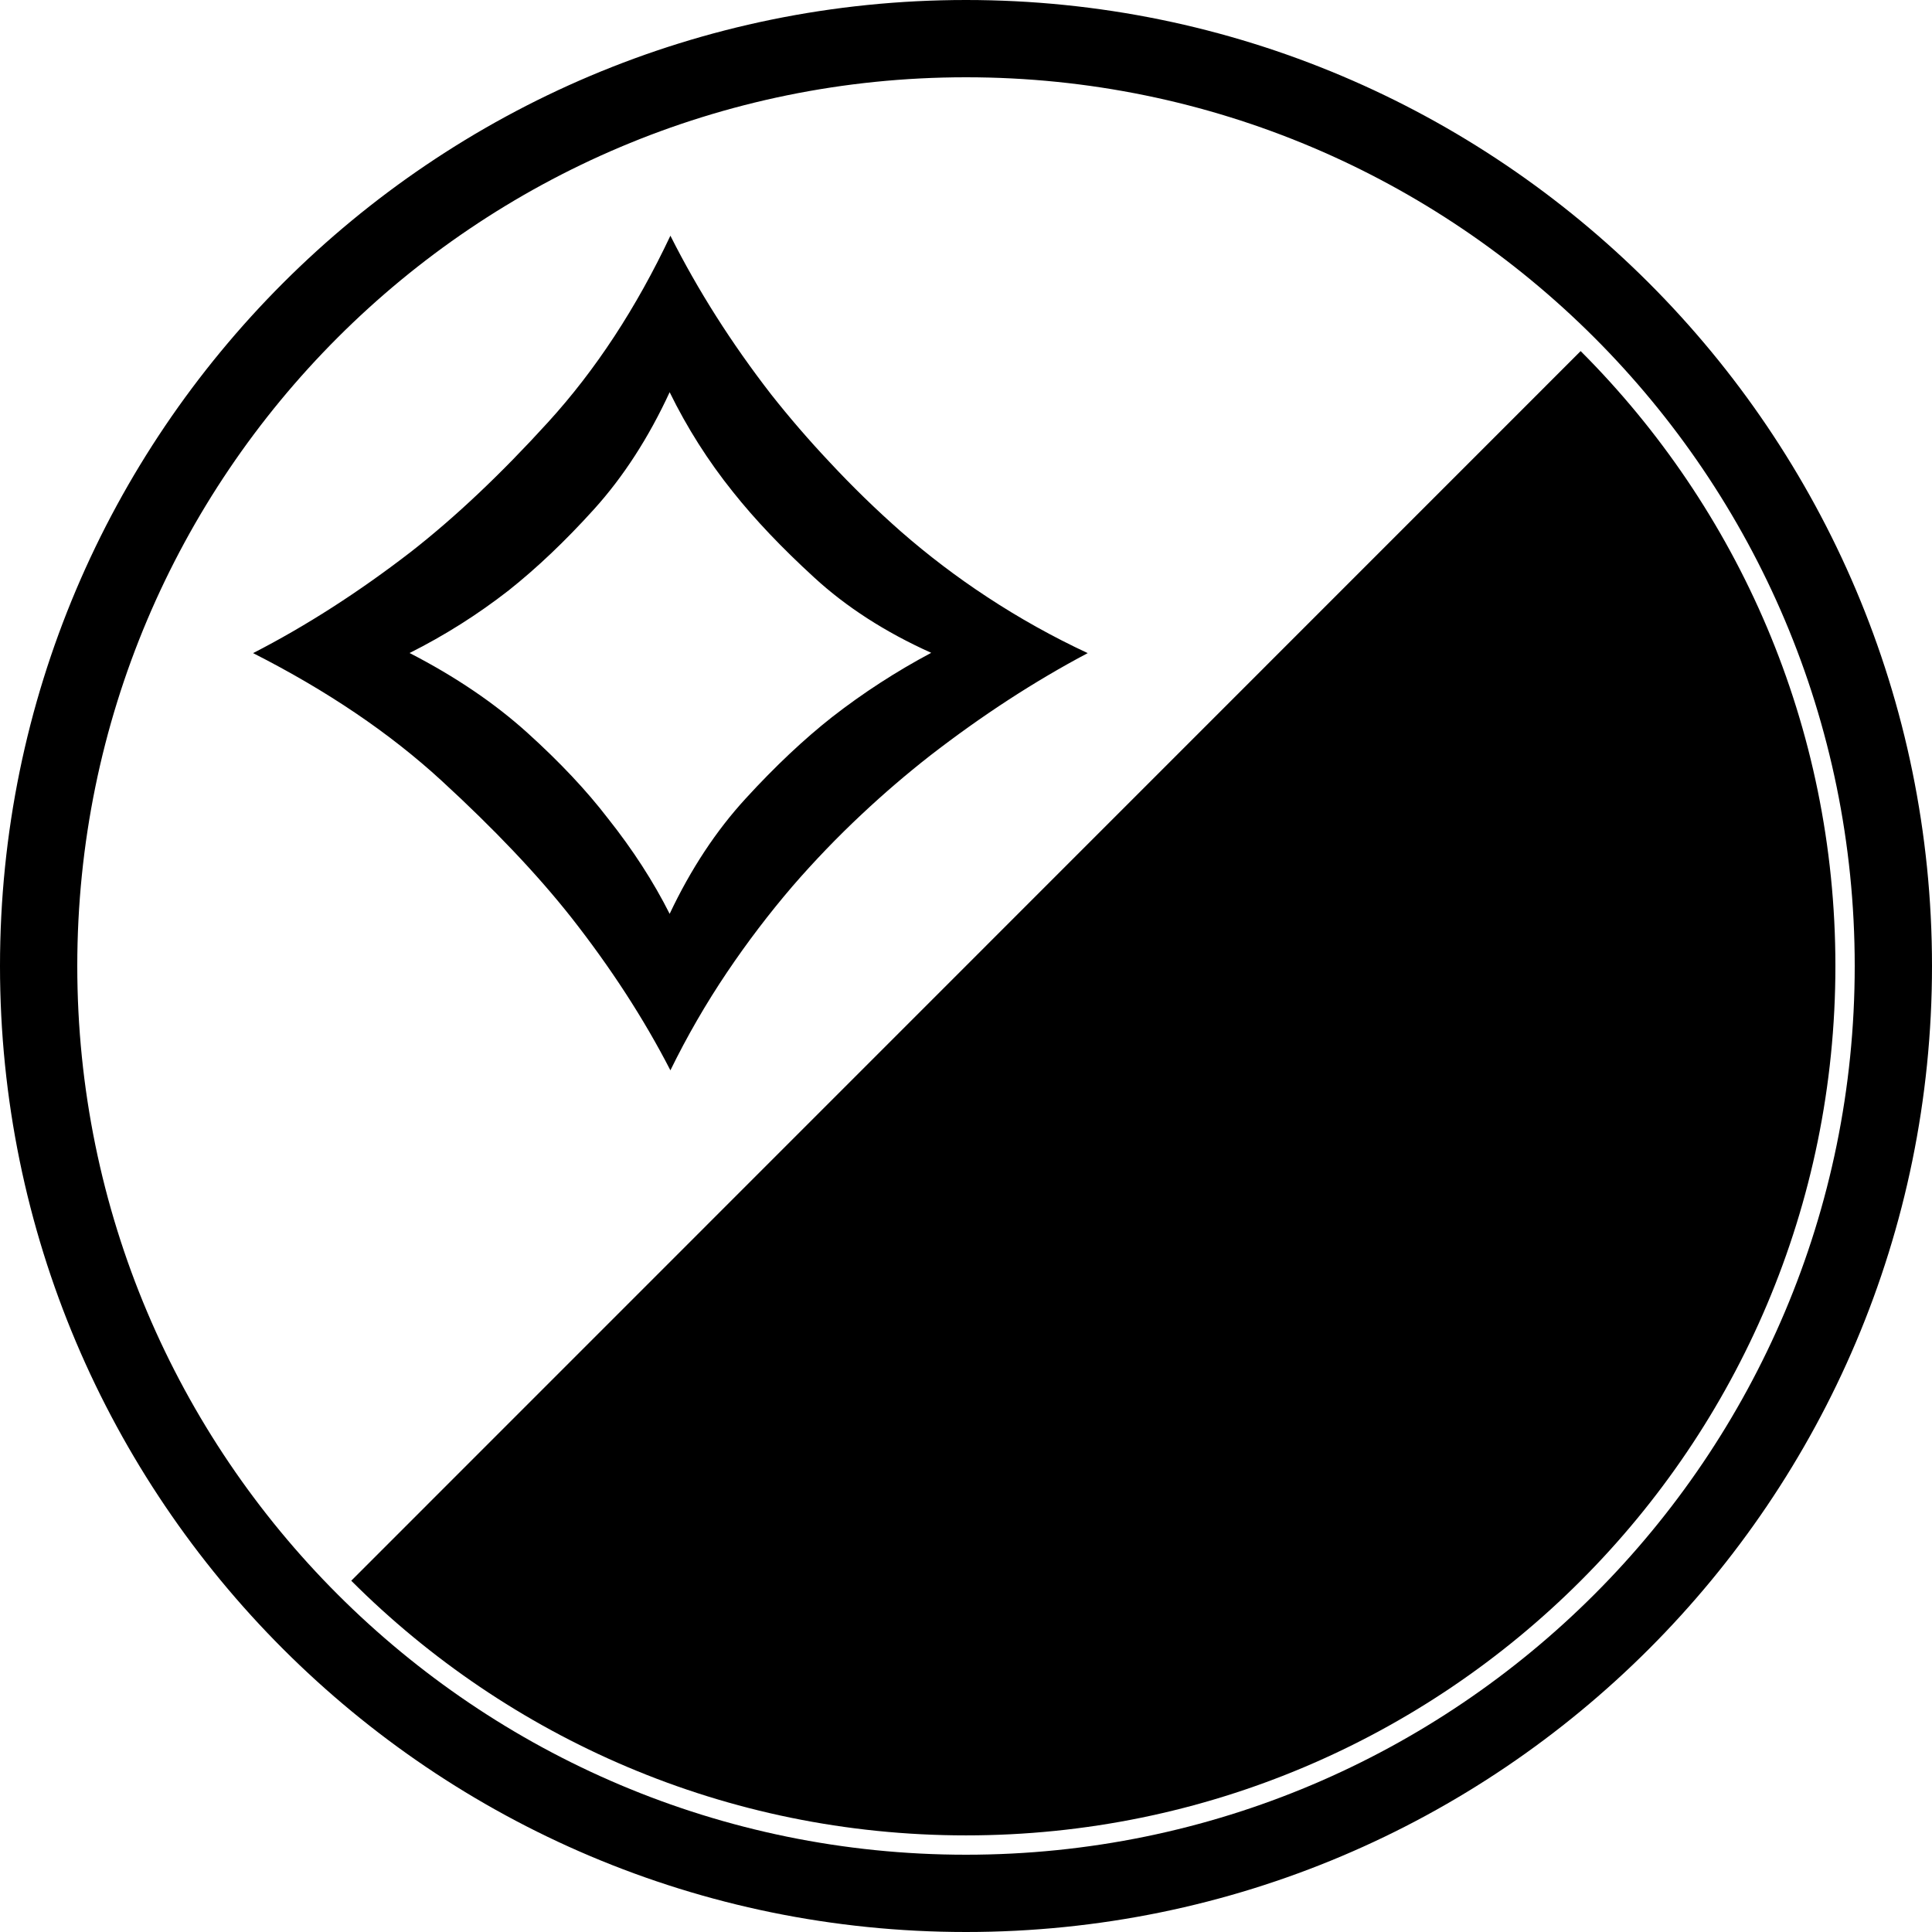
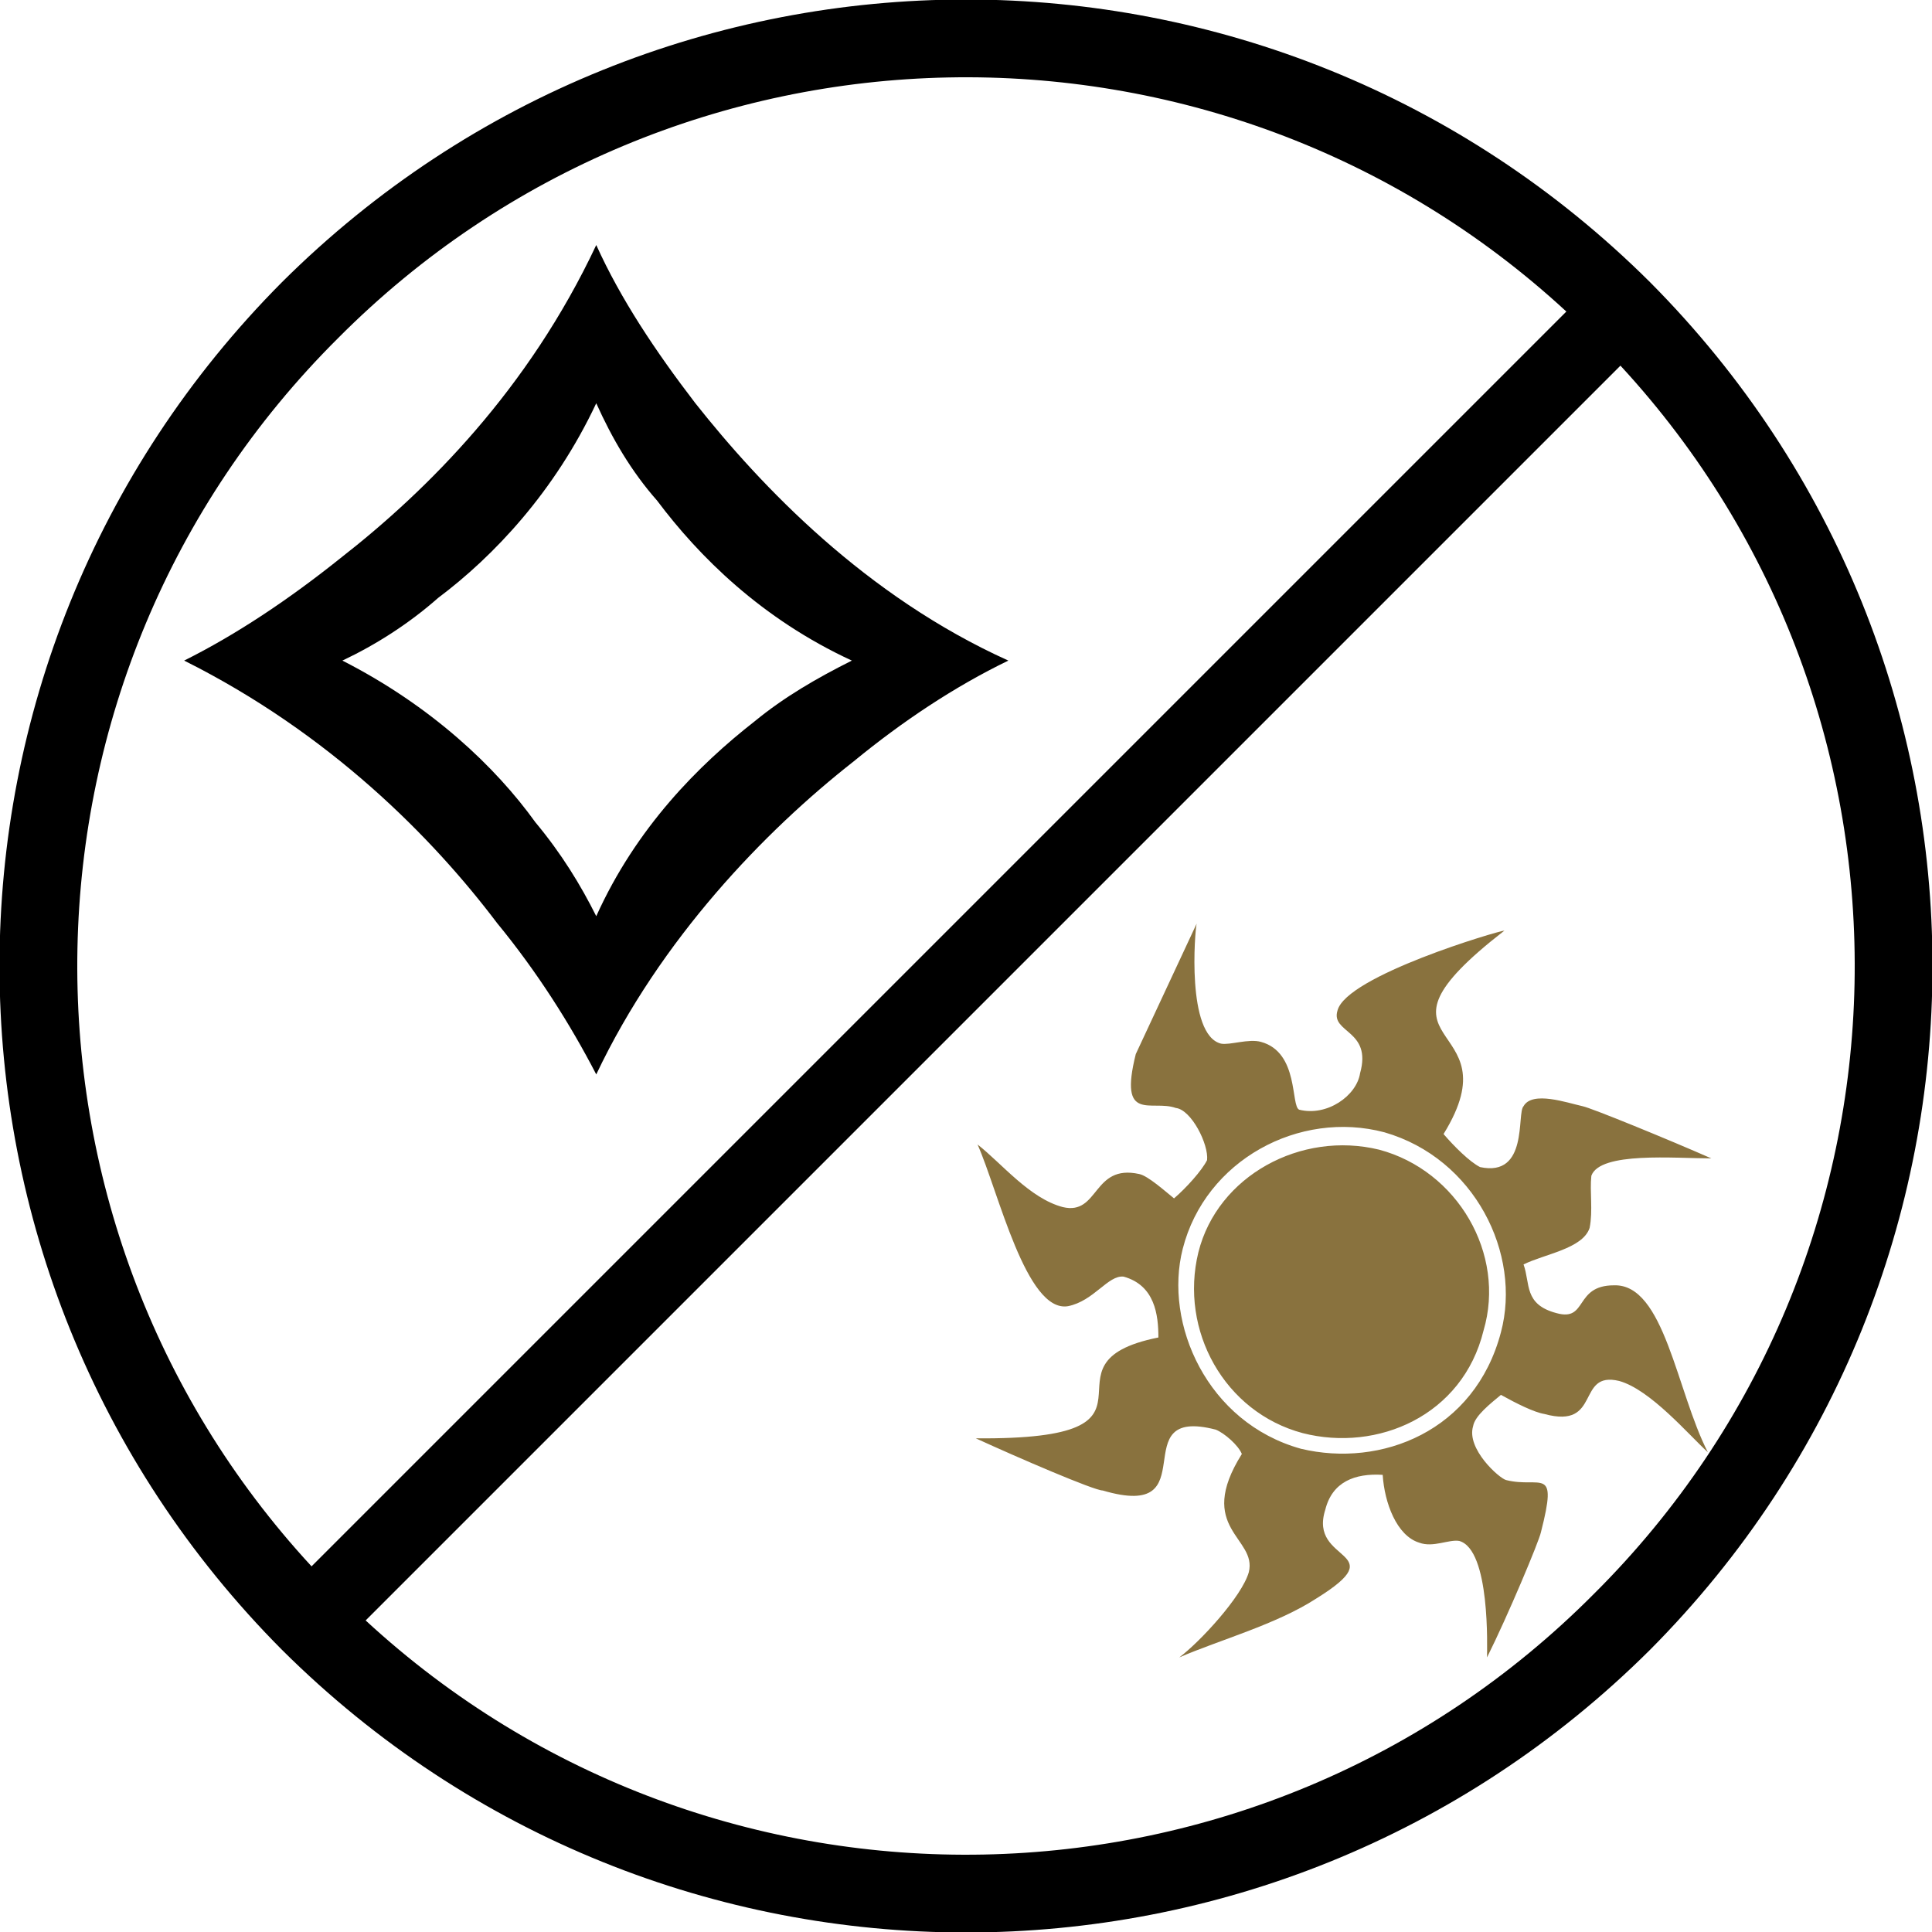
<svg xmlns="http://www.w3.org/2000/svg" version="1.1" viewBox="0 0 100 100">
  <g>
    <g>
-       <path d="M50,100c27.6,0,50-22.4,50-50s-22.4-50-50-50s-50,22.4-50,50s22.4,50,50,50ZM50,96c-25.4,0-46-20.6-46-46s20.6-46,46-46s46,20.6,46,46s-20.6,46-46,46Z" fill="#000000" />
+       <path d="M14.6,85.4c19.6,19.5,51.2,19.5,70.8,0c19.5-19.6,19.5-51.2,0-70.8c-19.6-19.5-51.2-19.5-70.8,0c-19.5,19.6-19.5,51.2,0,70.8ZM81.074,16.126l-64.948,64.948c-16.614-17.992-16.156-46.142,1.374-63.574c17.432-17.53,45.582-17.988,63.574-1.374ZM18.926,83.874l64.948-64.948c16.614,17.992,16.156,46.142-1.374,63.574c-17.432,17.53-45.582,17.988-63.574,1.374Z" />
    </g>
-     <g>
-       <g>
-         <path d="M85.349 14.636C94.401 23.687 100 36.187 100 49.996c0 27.616-22.386 50.003-50.001 50.003-13.806 0-26.305-5.596-35.354-14.646" fill="#000000" transform="translate(50, 50) scale(0.9) translate(-50, -50)" />
-         <path d="M88 73.11c-2.436-2.264-4.054-3.491-4.847-3.682-.577-.138-1.135.198-1.672 1.006-.537.808-1.292 1.092-2.269.858-.396-.095-1.175-.435-2.333-1.017-.938.885-1.441 1.471-1.51 1.758-.095.398.088.938.55 1.622.46.684.894 1.071 1.3 1.17.258.062.622.091 1.091.089.467-.001.777.016.926.051.444.104.469.971.078 2.598-.37 1.552-1.302 3.852-2.793 6.892-.058-3.909-.609-5.989-1.656-6.239-.145-.035-.469.004-.972.111-.504.107-.864.137-1.08.085-1.047-.251-1.758-1.433-2.13-3.546-1.723-.145-2.757.506-3.103 1.949-.173.726.024 1.383.589 1.976.564.592.824.979.783 1.16-.233.978-2.021 2.133-5.355 3.473a228.49 228.49 0 0 0-3.688 1.522c.658-.528 1.369-1.256 2.126-2.182.863-1.057 1.372-1.906 1.529-2.559.086-.359-.209-.967-.883-1.814-.676-.849-.926-1.634-.753-2.355.146-.614.543-1.319 1.193-2.12-.34-.653-.834-1.06-1.486-1.215-1.444-.347-2.278-.05-2.503.891l-.349 1.462c-.25 1.2-1.296 1.58-3.138 1.141-1.409-.338-3.696-1.229-6.864-2.674 3.982-.039 6.118-.674 6.411-1.901-.032.146-.003-.308.096-1.353.123-1.154 1.16-1.977 3.109-2.465.072-1.738-.593-2.777-2.003-3.113-.216-.053-.706.231-1.463.853-.761.619-1.394.87-1.898.748-.867-.205-1.762-1.413-2.684-3.62a260.93 260.93 0 0 0-1.983-4.885l2.181 1.896c.963.766 1.77 1.225 2.419 1.383.506.119 1.108-.205 1.808-.974.698-.769 1.445-1.058 2.24-.866.111.026.78.414 2.012 1.168.937-.883 1.466-1.576 1.587-2.082.102-.435-.04-.994-.43-1.679-.389-.687-.802-1.079-1.236-1.185-.18-.043-.472-.057-.877-.039-.405.02-.698.006-.879-.037-.649-.155-.781-1.045-.392-2.672.102-.434 1.111-2.809 3.023-7.122-.166.53-.173 1.6-.021 3.202.18 1.953.687 3.027 1.518 3.228.144.033.458-.005.945-.118.484-.113.853-.14 1.104-.078.83.197 1.404.832 1.722 1.9l.463 1.654c.757.184 1.454.064 2.089-.356a2.836 2.836 0 0 0 1.227-1.769c.189-.795 0-1.479-.568-2.055-.57-.576-.829-.972-.775-1.188.181-.759 1.679-1.755 4.495-2.99 2.259-.985 3.709-1.536 4.349-1.651-2.054 1.725-3.199 3.07-3.431 4.047-.122.507.055 1.121.531 1.848.595.867.911 1.459.95 1.771.161.92-.146 2.047-.925 3.39.811.92 1.469 1.438 1.977 1.562 1.044.25 1.698-.168 1.958-1.25.026-.109.063-.463.112-1.063.046-.6.099-.932.151-.995.267-.472 1.32-.487 3.162-.045 1.156.276 3.479 1.175 6.972 2.698-.847.027-2.116.065-3.809.121-1.549.086-2.388.401-2.52.942-.059.253-.074.708-.04 1.364.034.656.018 1.132-.053 1.421-.12.506-.558.896-1.311 1.175l-2.156.859c.246.898.42 1.438.531 1.615.259.521.692.854 1.307 1.002.434.104.922-.18 1.465-.854.542-.672 1.212-.913 2.006-.722.976.232 1.861 1.398 2.657 3.498A390.378 390.378 0 0 0 88 73.11Zm-11.275-6.019c.552-2.313.184-4.52-1.108-6.623-1.292-2.103-3.094-3.433-5.404-3.986-2.348-.561-4.574-.205-6.672 1.07-2.098 1.271-3.447 3.077-4.045 5.416-.59 2.303-.21 4.504 1.141 6.604 1.349 2.098 3.18 3.425 5.492 3.978 2.455.587 4.698.274 6.725-.94 2.028-1.215 3.318-3.056 3.871-5.519Zm-.813-.196c-.527 2.203-1.703 3.851-3.531 4.939-1.826 1.09-3.842 1.373-6.044.846-2.131-.51-3.778-1.687-4.941-3.531-1.163-1.844-1.488-3.83-.979-5.961.503-2.096 1.699-3.709 3.593-4.842 1.896-1.13 3.889-1.445 5.982-.943 2.094.5 3.729 1.693 4.899 3.576 1.173 1.887 1.513 3.858 1.021 5.916Z" fill="#000000" transform="translate(50, 50) scale(0.9) translate(-50, -50)" />
-         <path d="M33 8c1.577 3.134 3.508 6.179 5.798 9.133a58.592 58.592 0 0 0 3.349 3.879 57.477 57.477 0 0 0 4.112 4.003 45.35 45.35 0 0 0 4.943 3.754A45.556 45.556 0 0 0 57 32.006c-3.047 1.612-6.065 3.574-9.067 5.897a57.907 57.907 0 0 0-3.918 3.36 55.063 55.063 0 0 0-3.993 4.15 53.812 53.812 0 0 0-3.758 4.938A47.272 47.272 0 0 0 33 56c-1.526-2.966-3.428-5.897-5.712-8.806-1.96-2.48-4.437-5.085-7.433-7.837-2.99-2.751-6.612-5.198-10.855-7.351 3.053-1.568 6.071-3.507 9.067-5.818 2.557-1.996 5.194-4.488 7.91-7.476C28.7 15.724 31.036 12.16 33 8Zm-3.595 33.508c1.436 1.808 2.618 3.638 3.552 5.492 1.217-2.575 2.675-4.783 4.376-6.636 1.707-1.865 3.367-3.421 4.965-4.68A39.334 39.334 0 0 1 48 31.989c-2.647-1.19-4.895-2.643-6.735-4.337-1.85-1.693-3.407-3.33-4.67-4.92A30.673 30.673 0 0 1 32.957 17c-1.211 2.62-2.664 4.863-4.336 6.716-1.684 1.865-3.321 3.41-4.919 4.68A34.24 34.24 0 0 1 18 32c2.646 1.362 4.9 2.895 6.775 4.588 1.874 1.694 3.42 3.341 4.63 4.92Z" fill="#000000" transform="translate(50, 50) scale(0.9) translate(-50, -50)" />
-       </g>
+     <g transform="translate(32.32, 32.32) scale(0.9) translate(-32.32, -32.32)">
+       <path d="M30.7,10.5c1.4,3.1,3.4,6.1,5.7,9.1c3.8,4.8,9.8,11.1,18,14.8c-3.1,1.5-6.1,3.5-8.9,5.8c-5.1,4-11.1,10.2-14.8,18c-1.5-2.9-3.4-5.9-5.7-8.7c-3.7-4.9-9.6-10.9-18-15.1c3-1.5,6-3.5,9-5.9c5-3.9,10.8-9.7,14.7-18ZM30.7,49.1c2.3-5.1,5.9-8.7,9.1-11.2c1.7-1.4,3.6-2.5,5.6-3.5c-5.2-2.4-8.8-6-11.2-9.2c-1.5-1.7-2.6-3.6-3.5-5.6c-2.4,5.1-5.9,8.8-9.1,11.2c-1.7,1.5-3.6,2.7-5.5,3.6c5.1,2.6,8.8,6.1,11.1,9.3c1.5,1.8,2.6,3.6,3.5,5.4Z" />
+     </g>
+     <g transform="translate(67.68, 67.68) scale(0.9) translate(-67.68, -67.68)">
+       <path d="M85.6,71.9c-2.5-0.6-1,2.8-4.3,1.9c-0.6-0.1-1.6-0.6-2.5-1.1c-0.6,0.5-1.5,1.2-1.6,1.8c-0.4,1.3,1.5,3,1.9,3.1c2,0.5,3-0.9,2,3c-0.1,0.5-1.9,4.8-3.1,7.2c0-0.5,0.2-6.2-1.6-6.7c-0.6-0.1-1.5,0.4-2.3,0.1c-1.3-0.4-2-2.3-2.1-3.9c-1.6-0.1-2.9,0.4-3.3,2c-1,3.1,4,2.3-0.5,5.1c-2.3,1.5-5.6,2.4-7.9,3.4c1.2-0.9,3.6-3.5,4-4.9c0.5-2-3.1-2.5-0.4-6.8c-0.2-0.5-1-1.2-1.5-1.4c-5.4-1.4-0.4,5.3-6.5,3.5c-0.5,0-4.9-1.9-7.3-3c12.3,0.1,3-4.3,10.5-5.8c0-1.3-0.2-3-2-3.5c-0.9-0.1-1.7,1.4-3.2,1.7c-2.4,0.4-4-6.6-5.2-9.3c1.4,1.1,3,3.1,4.9,3.6c2.1,0.5,1.7-2.5,4.4-1.9c0.5,0.1,1.5,1,2,1.4c0.7-0.6,1.6-1.6,1.9-2.2c0.1-0.9-0.9-2.9-1.8-3c-1.4-0.5-3.3,0.9-2.3-3.1l3.5-7.5c-0.1,0.4-0.6,6.4,1.4,6.9c0.5,0.1,1.6-0.3,2.3-0.1c2.2,0.6,1.7,3.7,2.2,3.9c1.6,0.4,3.3-0.8,3.5-2.1c0.7-2.5-1.7-2.3-1.3-3.6c0.5-2,9.3-4.6,9.6-4.6c-8.9,6.9,0.7,4.9-3.5,11.7c0.6,0.7,1.5,1.6,2.1,1.9c2.8,0.6,2.1-3.1,2.5-3.5c0.5-0.9,2.5-0.2,3.4,0c0.5,0.1,4.9,1.9,7.4,3c-2.1,0-6.4-0.4-6.9,1c-0.1,0.9,0.1,2-0.1,3c-0.4,1.2-2.6,1.5-3.8,2.1c0.4,1.1,0,2.3,1.9,2.8c1.8,0.5,1-1.6,3.3-1.6c2.9-0.1,3.6,6.1,5.4,9.6c-1.1-1-3.3-3.6-5.1-4.1ZM72.1,57.6c-4.9-1.3-10.3,1.6-11.6,6.7c-1.1,4.3,1.4,10,6.8,11.5c4.6,1.1,10-1,11.5-6.7c1.2-4.5-1.5-10-6.7-11.5ZM67.4,74.9c-4.5-1.2-7.1-5.9-6-10.4c1.1-4.4,5.9-7,10.4-5.9c4.5,1.2,7.3,6,6,10.4c-1.2,4.9-6.1,7-10.4,5.9Z" fill="#89723E" />
    </g>
  </g>
</svg>
